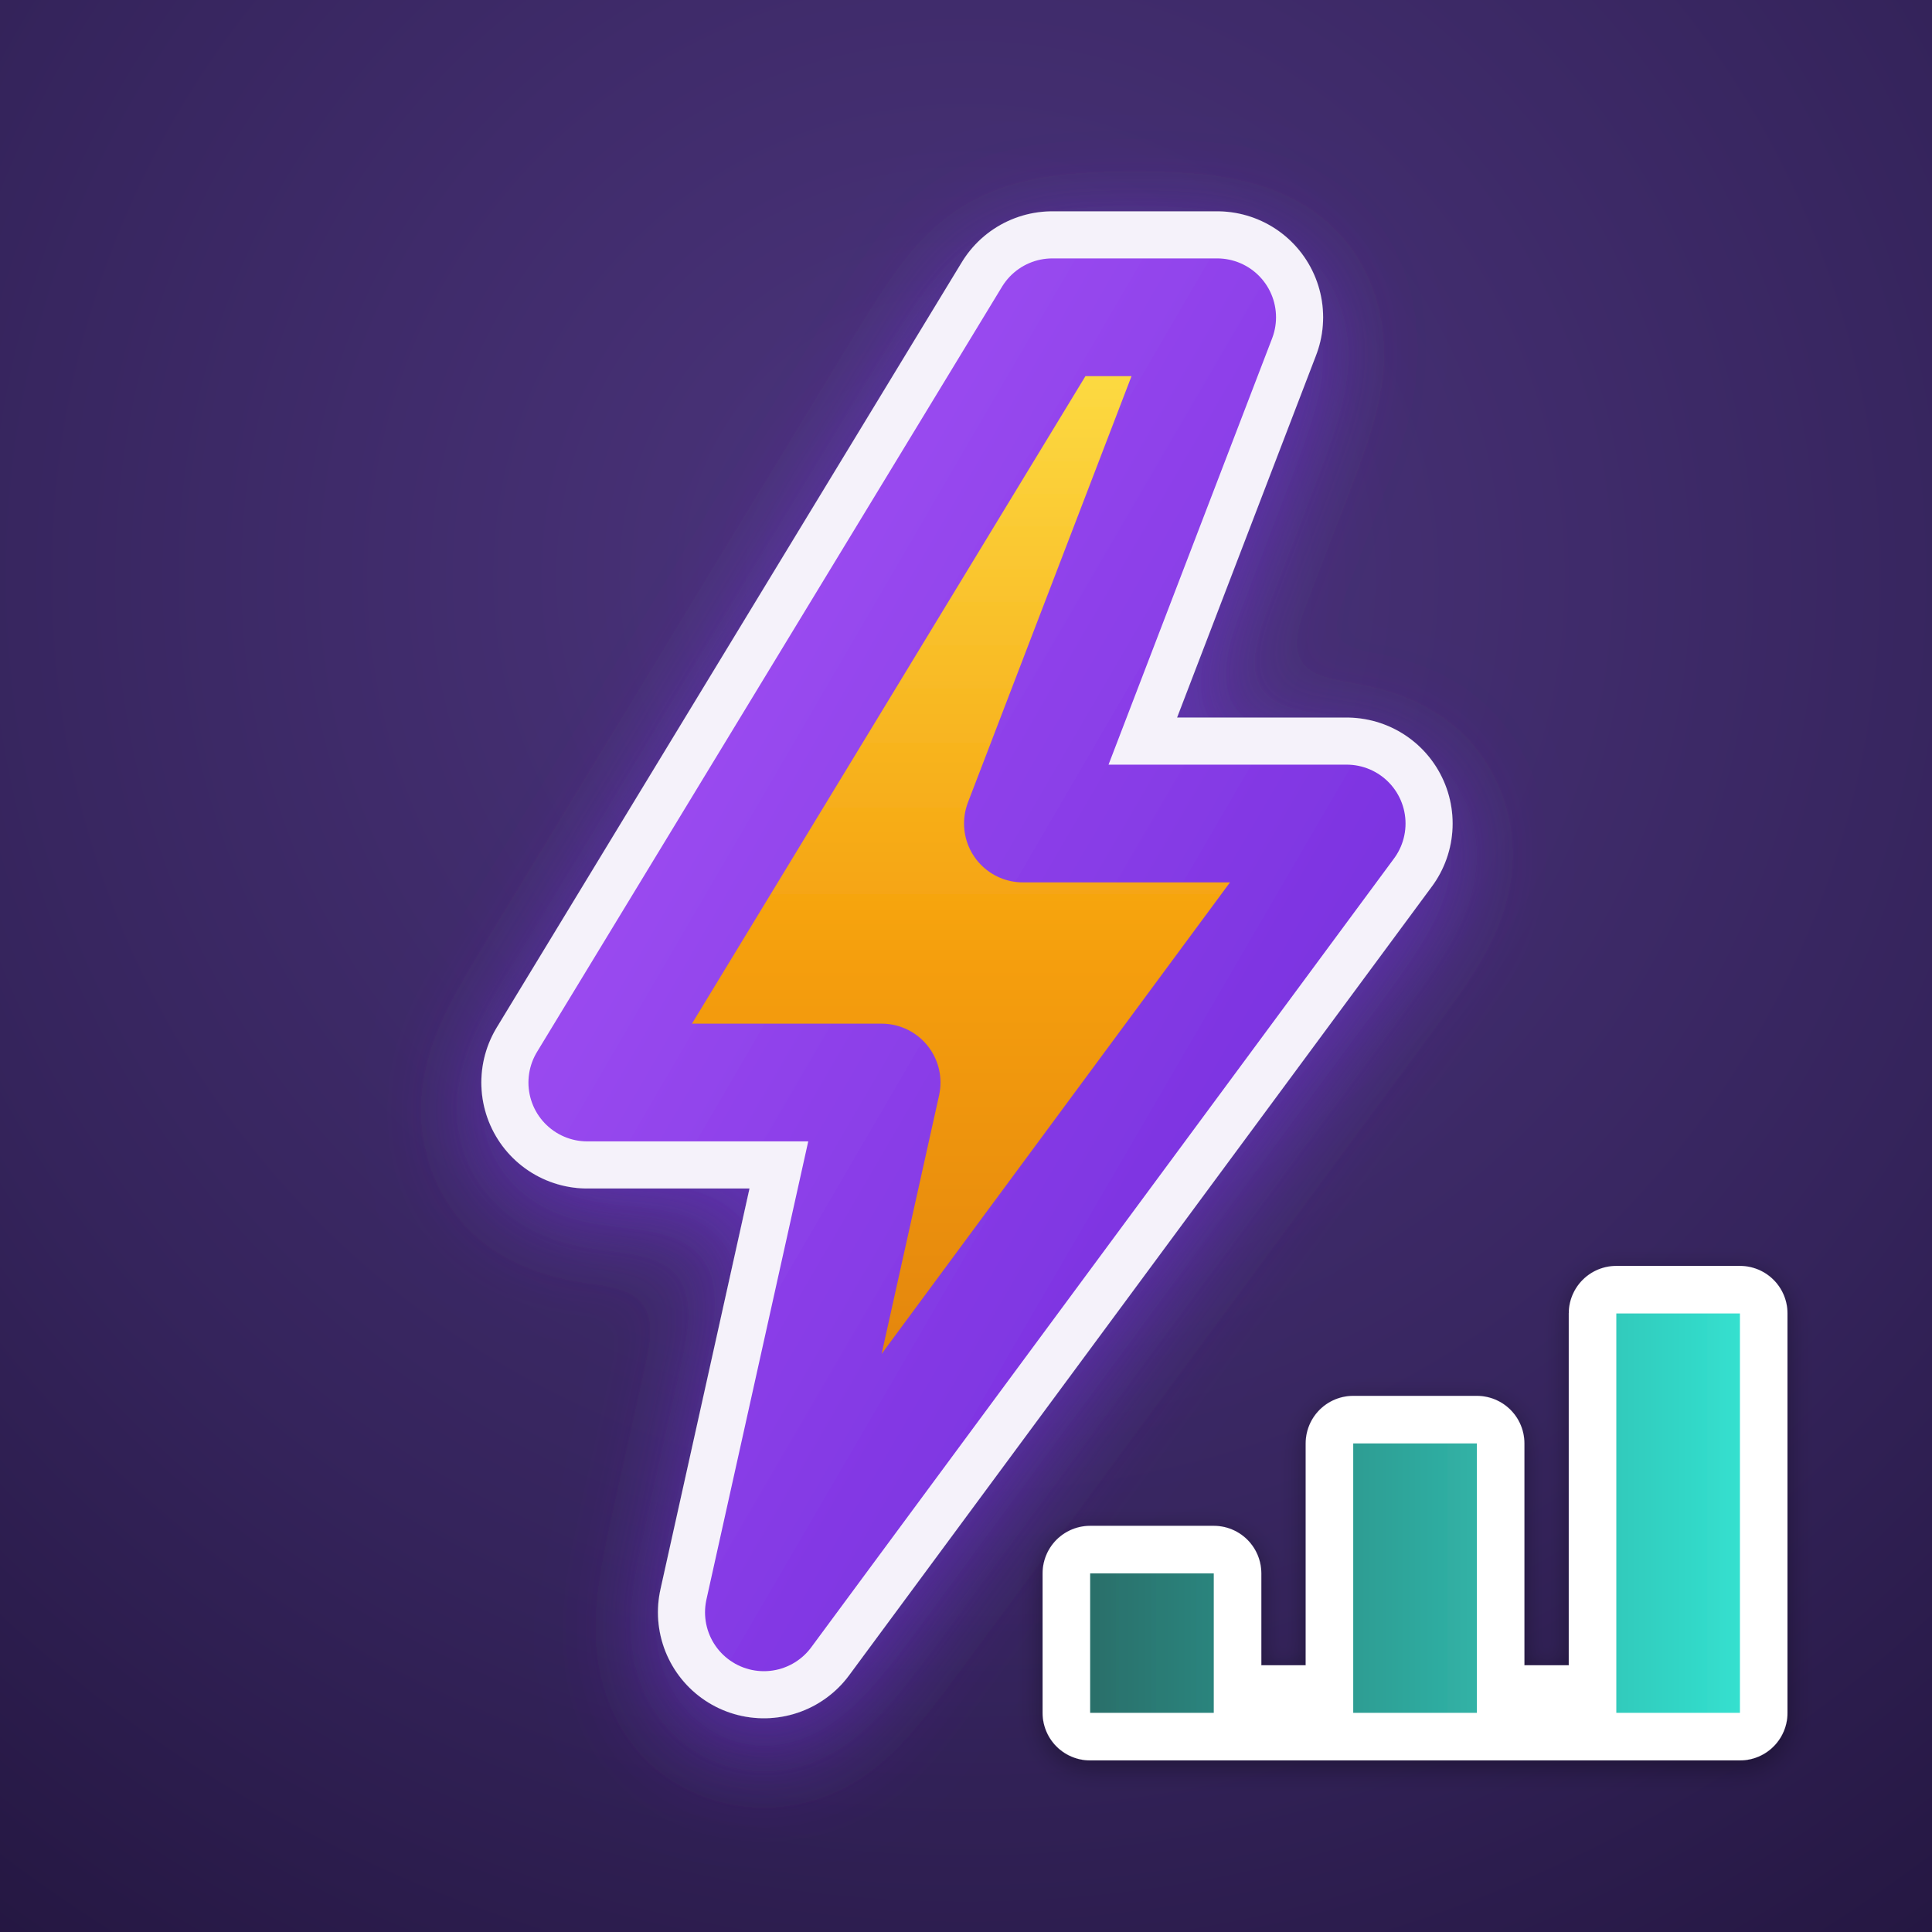
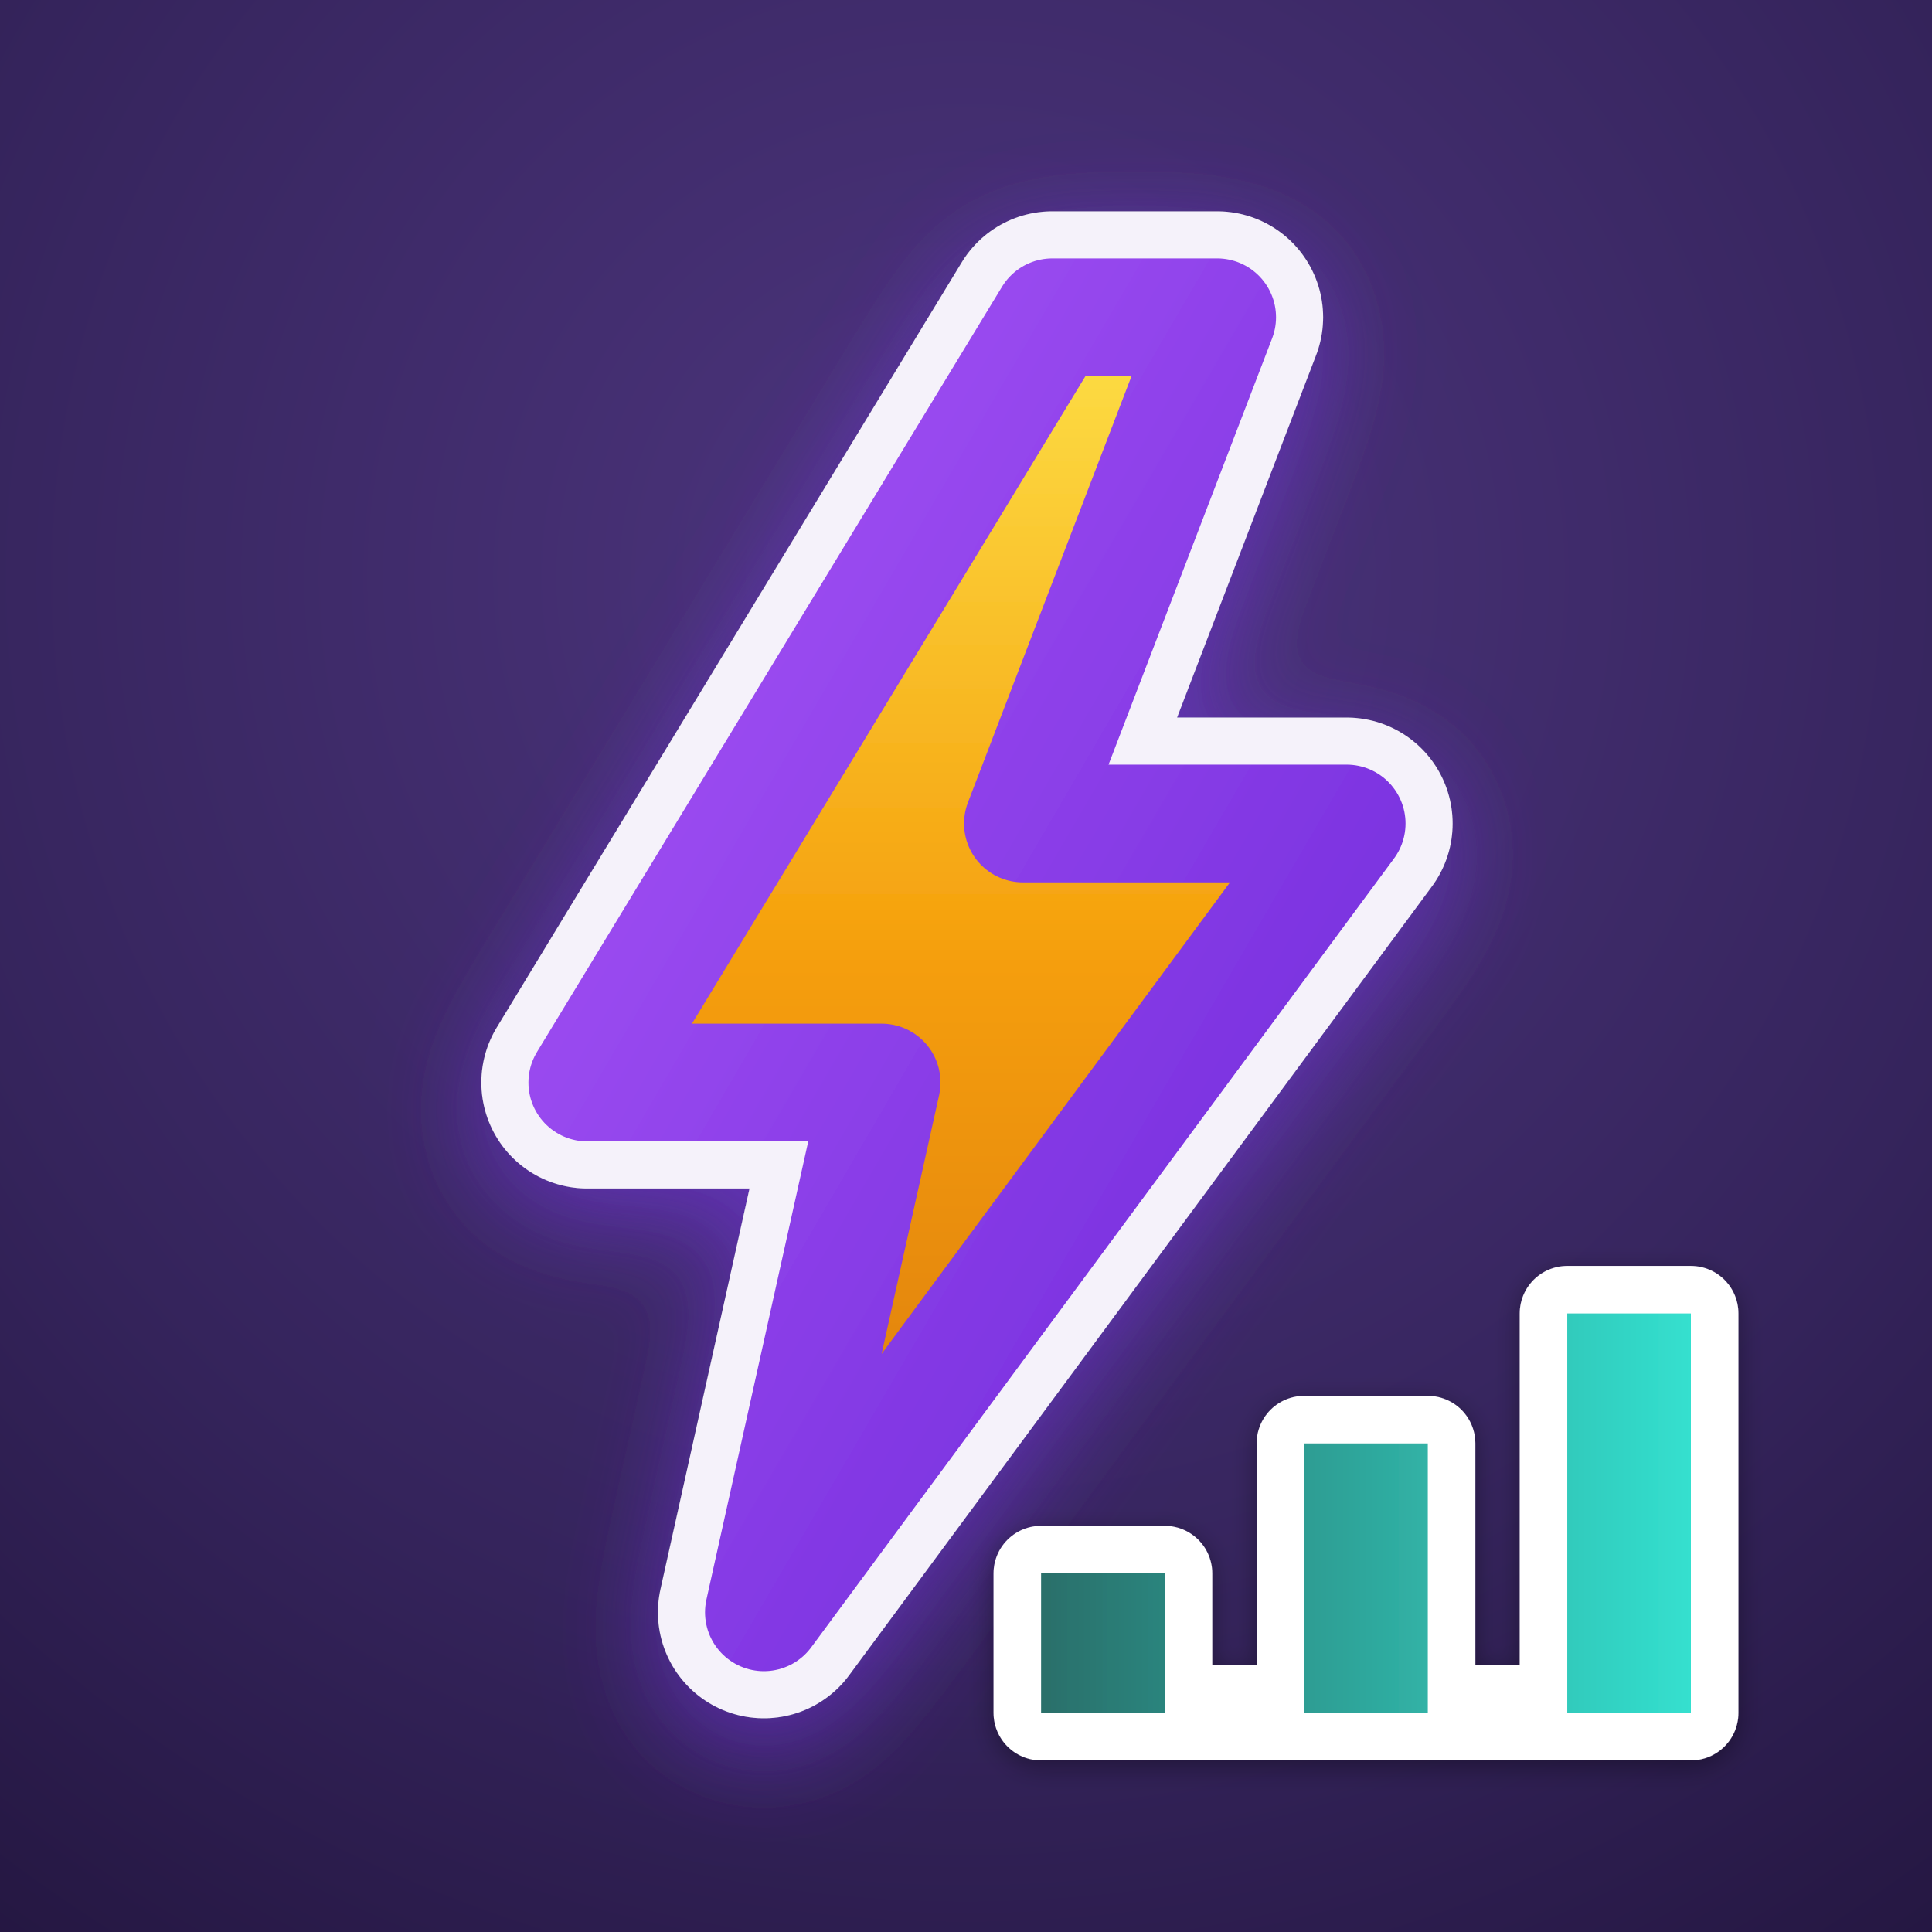
<svg xmlns="http://www.w3.org/2000/svg" width="512" height="512" viewBox="0 0 512 512">
  <defs>
    <radialGradient id="bgr" cx="0.5" cy="0.3" r="1.0">
      <stop offset="0" stop-color="#4d357e" />
      <stop offset="0.55" stop-color="#35245c" />
      <stop offset="1" stop-color="#1d1136" />
    </radialGradient>
    <linearGradient id="bolt" x1="0" y1="0" x2="0" y2="1">
      <stop offset="0" stop-color="#fde047" />
      <stop offset="0.5" stop-color="#f59e0b" />
      <stop offset="1" stop-color="#d97706" />
    </linearGradient>
    <linearGradient id="edge" x1="0" y1="0" x2="1" y2="1">
      <stop offset="0" stop-color="#a855f7" />
      <stop offset="1" stop-color="#6d28d9" />
    </linearGradient>
    <linearGradient id="dash" x1="0" y1="0" x2="1" y2="0">
      <stop offset="0" stop-color="#2a6f6a" />
      <stop offset="1" stop-color="#34e0cf" />
    </linearGradient>
    <filter id="sh" x="-30%" y="-30%" width="160%" height="160%">
      <feDropShadow dx="0" dy="10" stdDeviation="18" flood-color="#7c3aed" flood-opacity="0.6" />
    </filter>
    <filter id="hsh" x="-50%" y="-50%" width="200%" height="200%">
      <feDropShadow dx="0" dy="4" stdDeviation="8" flood-color="#000" flood-opacity="0.35" />
    </filter>
  </defs>
  <rect width="512" height="512" fill="url(#bgr)" />
  <g transform="translate(48 56) scale(0.78)" filter="url(#sh)">
    <path d="M296 36 L138 296 L238 296 L198 476 L396 208 L286 208 L352 36 Z" fill="none" stroke="#f5f2fa" stroke-width="72" stroke-linejoin="round" />
    <path d="M296 36 L138 296 L238 296 L198 476 L396 208 L286 208 L352 36 Z" fill="url(#bolt)" stroke="url(#edge)" stroke-width="40" stroke-linejoin="round" />
  </g>
-   <g transform="translate(375 401) scale(0.42) translate(-256 -250)" filter="url(#hsh)">
+   <g transform="translate(362 401) scale(0.42) translate(-256 -250)" filter="url(#hsh)">
    <path d="M51 376 V288 H129 V376 H217 V206 H295 V376 H383 V124 H461 V376 Z" fill="none" stroke="#fff" stroke-width="60" stroke-linejoin="round" />
    <path d="M51 376 V288 H129 V376 H217 V206 H295 V376 H383 V124 H461 V376 Z" fill="url(#dash)" />
  </g>
</svg>
